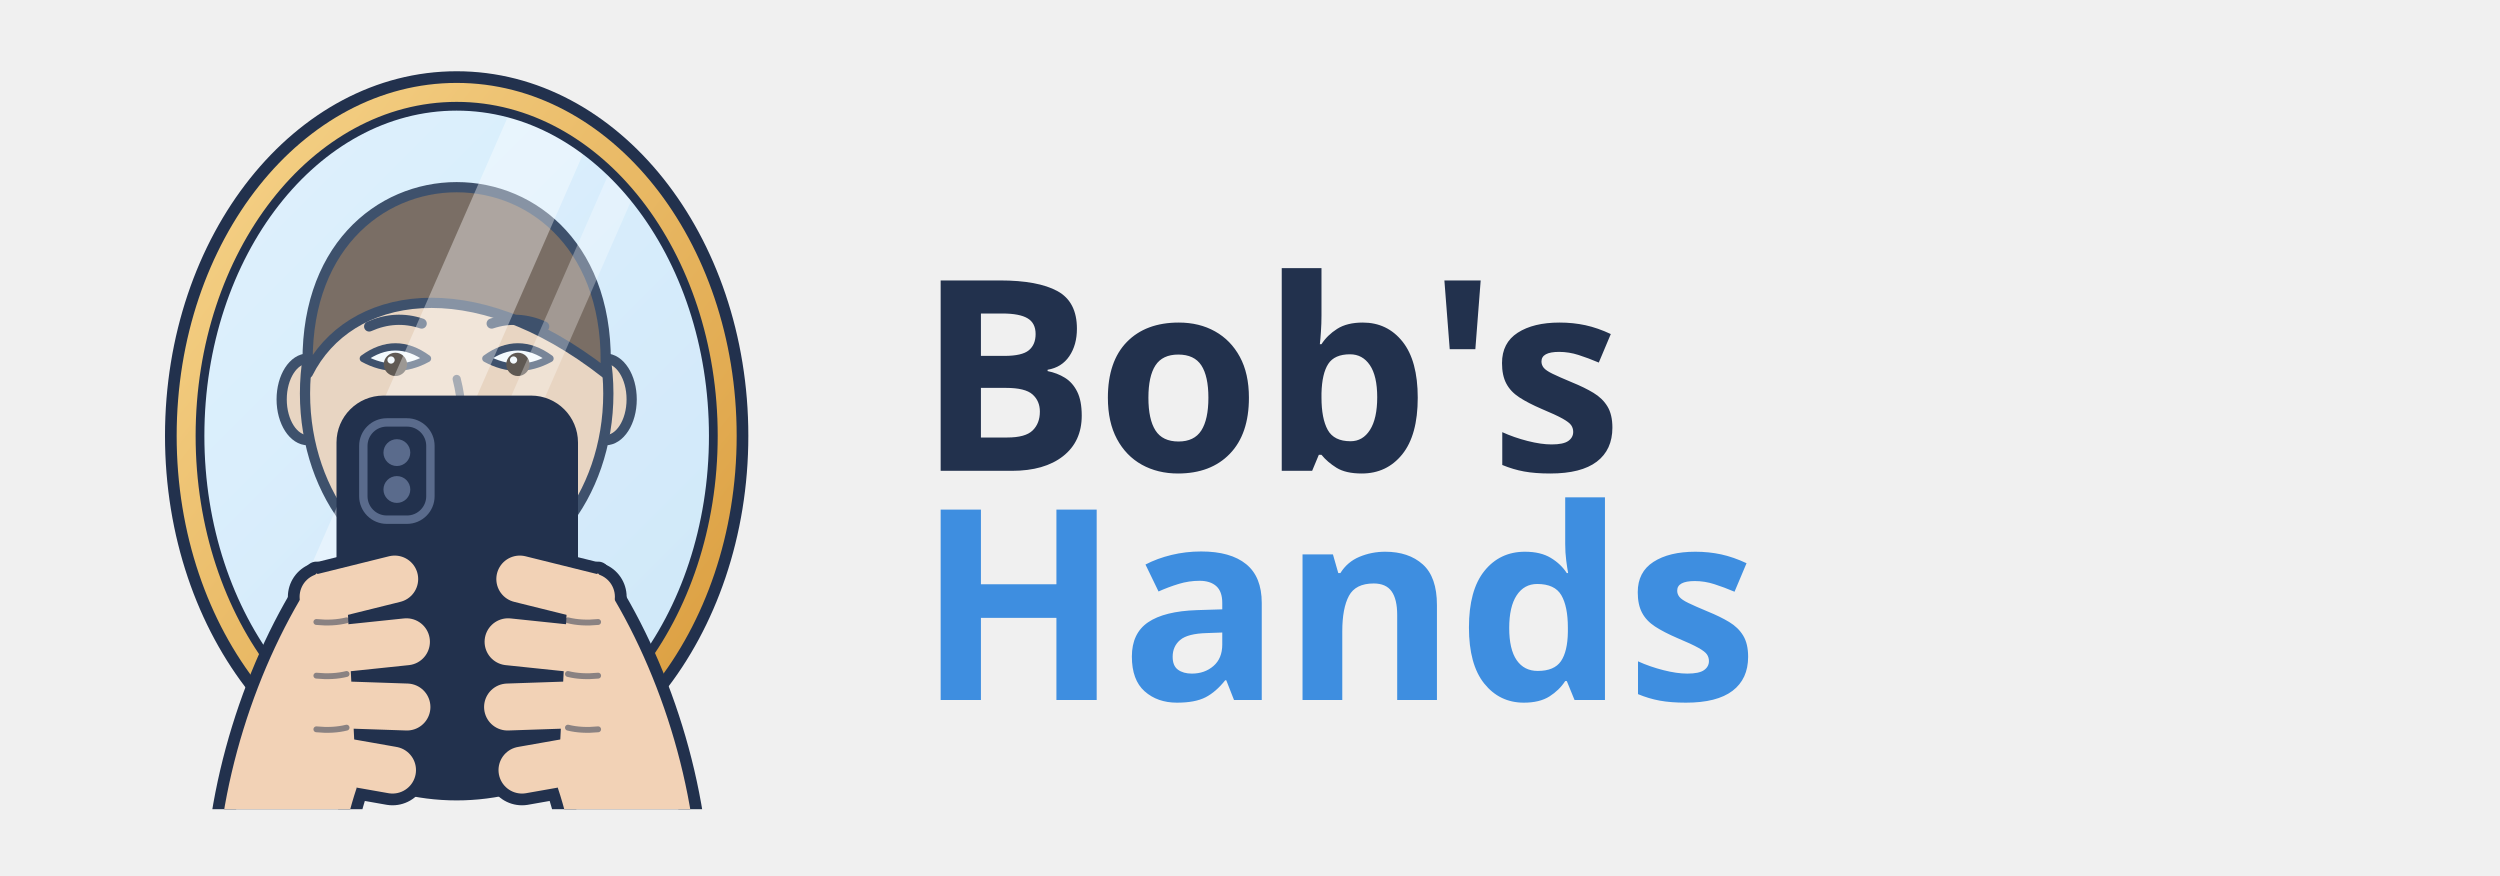
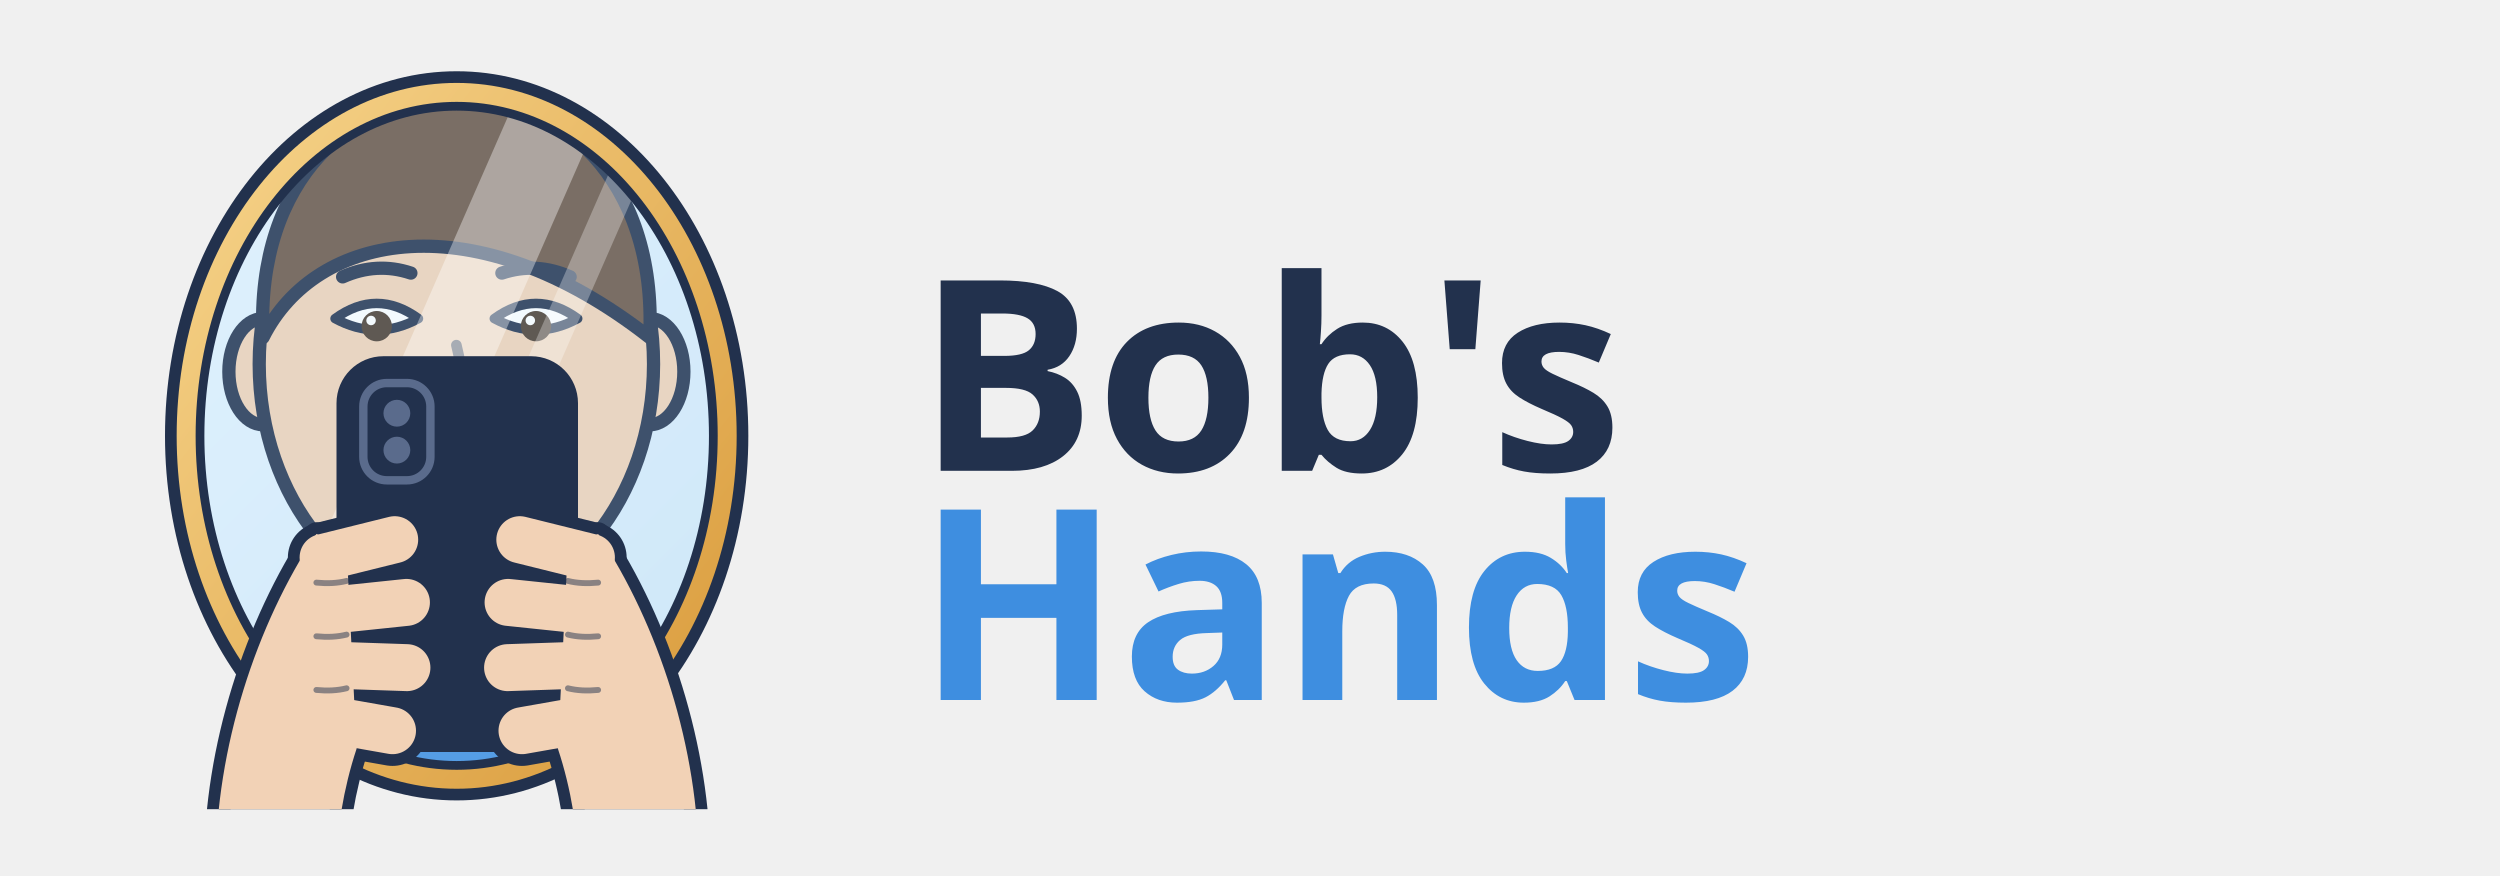
<svg xmlns="http://www.w3.org/2000/svg" width="1200" height="420" viewBox="0 0 1200 420">
  <defs>
    <linearGradient id="main" x1="0" y1="330" x2="0" y2="512" gradientUnits="userSpaceOnUse">
      <stop offset="0" stop-color="#FFC24D" />
      <stop offset="1" stop-color="#FF8A5B" />
    </linearGradient>
    <linearGradient id="ecran" x1="0" y1="0" x2="0" y2="1">
      <stop offset="0" stop-color="#7EC8F2" />
      <stop offset="1" stop-color="#FFD9A8" />
    </linearGradient>
    <linearGradient id="soleil" x1="0" y1="0" x2="0" y2="1">
      <stop offset="0" stop-color="#FFC24D" />
      <stop offset="1" stop-color="#FF8A5B" />
    </linearGradient>
  </defs>
  <defs>
    <linearGradient id="fond-miroir" x1="0" y1="0" x2="1" y2="1">
      <stop offset="0" stop-color="#EAF6FF" />
      <stop offset="1" stop-color="#CFE6F7" />
    </linearGradient>
    <linearGradient id="cadre" x1="0" y1="0" x2="1" y2="1">
      <stop offset="0" stop-color="#F7D58C" />
      <stop offset="1" stop-color="#D99A3A" />
    </linearGradient>
  </defs>
  <g transform="translate(40 30) scale(0.70)">
    <defs>
      <linearGradient id="main" x1="0" y1="330" x2="0" y2="512" gradientUnits="userSpaceOnUse">
        <stop offset="0" stop-color="#FFC24D" />
        <stop offset="1" stop-color="#FF8A5B" />
      </linearGradient>
      <linearGradient id="ecran" x1="0" y1="0" x2="0" y2="1">
        <stop offset="0" stop-color="#7EC8F2" />
        <stop offset="1" stop-color="#FFD9A8" />
      </linearGradient>
      <linearGradient id="soleil" x1="0" y1="0" x2="0" y2="1">
        <stop offset="0" stop-color="#FFC24D" />
        <stop offset="1" stop-color="#FF8A5B" />
      </linearGradient>
    </defs>
    <defs>
      <linearGradient id="fond-miroir" x1="0" y1="0" x2="1" y2="1">
        <stop offset="0" stop-color="#EAF6FF" />
        <stop offset="1" stop-color="#CFE6F7" />
      </linearGradient>
      <linearGradient id="cadre" x1="0" y1="0" x2="1" y2="1">
        <stop offset="0" stop-color="#F7D58C" />
        <stop offset="1" stop-color="#D99A3A" />
      </linearGradient>
    </defs>
    <clipPath id="cadre-total">
      <rect width="512" height="512" />
    </clipPath>
    <g clip-path="url(#cadre-total)">
      <clipPath id="glace">
        <ellipse cx="256" cy="256" rx="176" ry="226" />
      </clipPath>
      <g clip-path="url(#glace)">
        <rect width="512" height="512" fill="url(#fond-miroir)" />
-         <g transform="translate(0 31) scale(1.0)">
+         <g transform="translate(-77 -48) scale(1.30)">
          <g transform="translate(512 0) scale(-1 1)">
            <path d="M40 540 C40 430 120 392 200 384 L312 384 C392 392 472 430 472 540 Z" fill="#3E8EE0" stroke="#22314D" stroke-width="7" stroke-linejoin="round" />
            <rect x="222" y="300" width="68" height="96" rx="20" fill="#E2B996" stroke="#22314D" stroke-width="7" />
            <ellipse cx="154" cy="200" rx="18" ry="28" fill="#F2D2B6" stroke="#22314D" stroke-width="7" />
            <ellipse cx="358" cy="200" rx="18" ry="28" fill="#F2D2B6" stroke="#22314D" stroke-width="7" />
            <ellipse cx="256" cy="196" rx="104" ry="128" fill="#F2D2B6" stroke="#22314D" stroke-width="7" />
            <path d="M154 182 C146 12 366 12 358 182 C330 126 246 110 154 182 Z" fill="#6B5444" stroke="#22314D" stroke-width="7" stroke-linejoin="round" />
            <path d="M196 150 Q214 142 232 148 M280 148 Q298 142 316 150" fill="none" stroke="#22314D" stroke-width="7" stroke-linecap="round" />
            <path d="M256 186 Q250 210 256 218 Q262 222 268 218" fill="none" stroke="#22314D" stroke-width="5.6" stroke-linecap="round" stroke-linejoin="round" opacity=".7" />
            <path d="M192 172 Q214 156 236 172 Q214 184 192 172 Z" fill="#FFFFFF" stroke="#22314D" stroke-width="5" stroke-linejoin="round" />
            <circle cx="214" cy="176" r="8" fill="#4A3A2E" />
            <circle cx="217" cy="173" r="2.5" fill="#FFFFFF" />
            <path d="M276 172 Q298 156 320 172 Q298 184 276 172 Z" fill="#FFFFFF" stroke="#22314D" stroke-width="5" stroke-linejoin="round" />
            <circle cx="298" cy="176" r="8" fill="#4A3A2E" />
            <circle cx="301" cy="173" r="2.5" fill="#FFFFFF" />
          </g>
        </g>
        <rect x="60" y="10" width="392" height="492" fill="#BFE3FA" opacity=".18" />
        <path d="M303.04 10 L365.76 10 L150.16 502 L87.44 502 Z" fill="#FFFFFF" opacity="0.38" />
        <path d="M389.28 10 L412.8 10 L197.2 502 L173.68 502 Z" fill="#FFFFFF" opacity="0.3" />
      </g>
      <ellipse cx="256" cy="256" rx="186" ry="236" fill="none" stroke="url(#cadre)" stroke-width="20" />
      <ellipse cx="256" cy="256" rx="196" ry="246" fill="none" stroke="#22314D" stroke-width="8" />
      <ellipse cx="256" cy="256" rx="176" ry="226" fill="none" stroke="#22314D" stroke-width="6" />
-       <g transform="translate(-38 -43) scale(1.15)">
+       <g transform="translate(-38 -70) scale(1.15)">
        <rect x="184" y="236" width="144" height="236" rx="28" fill="#22314D" stroke="#22314D" stroke-width="0" />
        <rect x="200" y="252" width="40" height="58" rx="14" fill="none" stroke="#5A6B8C" stroke-width="5" />
        <circle cx="220" cy="270" r="8" fill="#5A6B8C" />
        <circle cx="220" cy="292" r="8" fill="#5A6B8C" />
        <g>
          <line x1="176" y1="356" x2="218.7" y2="345.4" stroke="#22314D" stroke-width="42" stroke-linecap="round" />
          <line x1="176" y1="388" x2="225.7" y2="382.8" stroke="#22314D" stroke-width="42" stroke-linecap="round" />
          <line x1="176" y1="420" x2="226.0" y2="421.7" stroke="#22314D" stroke-width="42" stroke-linecap="round" />
          <line x1="176" y1="452" x2="217.4" y2="459.3" stroke="#22314D" stroke-width="42" stroke-linecap="round" />
          <path d="M112 540 C112 470 136 396 172 342 L190 350 L196 470 C188 494 184 520 184 540 Z" fill="#22314D" stroke="#22314D" stroke-width="14" stroke-linejoin="round" />
          <line x1="176" y1="356" x2="218.7" y2="345.4" stroke="#F2D2B6" stroke-width="28" stroke-linecap="round" />
          <line x1="176" y1="388" x2="225.7" y2="382.8" stroke="#F2D2B6" stroke-width="28" stroke-linecap="round" />
          <line x1="176" y1="420" x2="226.0" y2="421.7" stroke="#F2D2B6" stroke-width="28" stroke-linecap="round" />
          <line x1="176" y1="452" x2="217.4" y2="459.3" stroke="#F2D2B6" stroke-width="28" stroke-linecap="round" />
          <path d="M112 540 C112 470 136 396 172 342 L190 350 L196 470 C188 494 184 520 184 540 Z" fill="#F2D2B6" />
          <path d="M172 371 Q182 372 190 370" fill="none" stroke="#22314D" stroke-width="3.5" stroke-linecap="round" opacity=".5" />
          <path d="M172 403 Q182 404 190 402" fill="none" stroke="#22314D" stroke-width="3.5" stroke-linecap="round" opacity=".5" />
          <path d="M172 435 Q182 436 190 434" fill="none" stroke="#22314D" stroke-width="3.5" stroke-linecap="round" opacity=".5" />
        </g>
        <g transform="translate(512 0) scale(-1 1)">
          <line x1="176" y1="356" x2="218.7" y2="345.4" stroke="#22314D" stroke-width="42" stroke-linecap="round" />
          <line x1="176" y1="388" x2="225.7" y2="382.8" stroke="#22314D" stroke-width="42" stroke-linecap="round" />
          <line x1="176" y1="420" x2="226.0" y2="421.7" stroke="#22314D" stroke-width="42" stroke-linecap="round" />
          <line x1="176" y1="452" x2="217.4" y2="459.3" stroke="#22314D" stroke-width="42" stroke-linecap="round" />
          <path d="M112 540 C112 470 136 396 172 342 L190 350 L196 470 C188 494 184 520 184 540 Z" fill="#22314D" stroke="#22314D" stroke-width="14" stroke-linejoin="round" />
          <line x1="176" y1="356" x2="218.7" y2="345.4" stroke="#F2D2B6" stroke-width="28" stroke-linecap="round" />
          <line x1="176" y1="388" x2="225.7" y2="382.8" stroke="#F2D2B6" stroke-width="28" stroke-linecap="round" />
          <line x1="176" y1="420" x2="226.0" y2="421.7" stroke="#F2D2B6" stroke-width="28" stroke-linecap="round" />
          <line x1="176" y1="452" x2="217.4" y2="459.3" stroke="#F2D2B6" stroke-width="28" stroke-linecap="round" />
          <path d="M112 540 C112 470 136 396 172 342 L190 350 L196 470 C188 494 184 520 184 540 Z" fill="#F2D2B6" />
          <path d="M172 371 Q182 372 190 370" fill="none" stroke="#22314D" stroke-width="3.5" stroke-linecap="round" opacity=".5" />
          <path d="M172 403 Q182 404 190 402" fill="none" stroke="#22314D" stroke-width="3.5" stroke-linecap="round" opacity=".5" />
          <path d="M172 435 Q182 436 190 434" fill="none" stroke="#22314D" stroke-width="3.5" stroke-linecap="round" opacity=".5" />
        </g>
      </g>
    </g>
  </g>
  <text x="440" y="226" font-family="Fredoka" font-weight="600" font-size="128" fill="#22314D">Bob's</text>
  <text x="440" y="336" font-family="Fredoka" font-weight="600" font-size="128" fill="#3E8EE0">Hands</text>
</svg>
